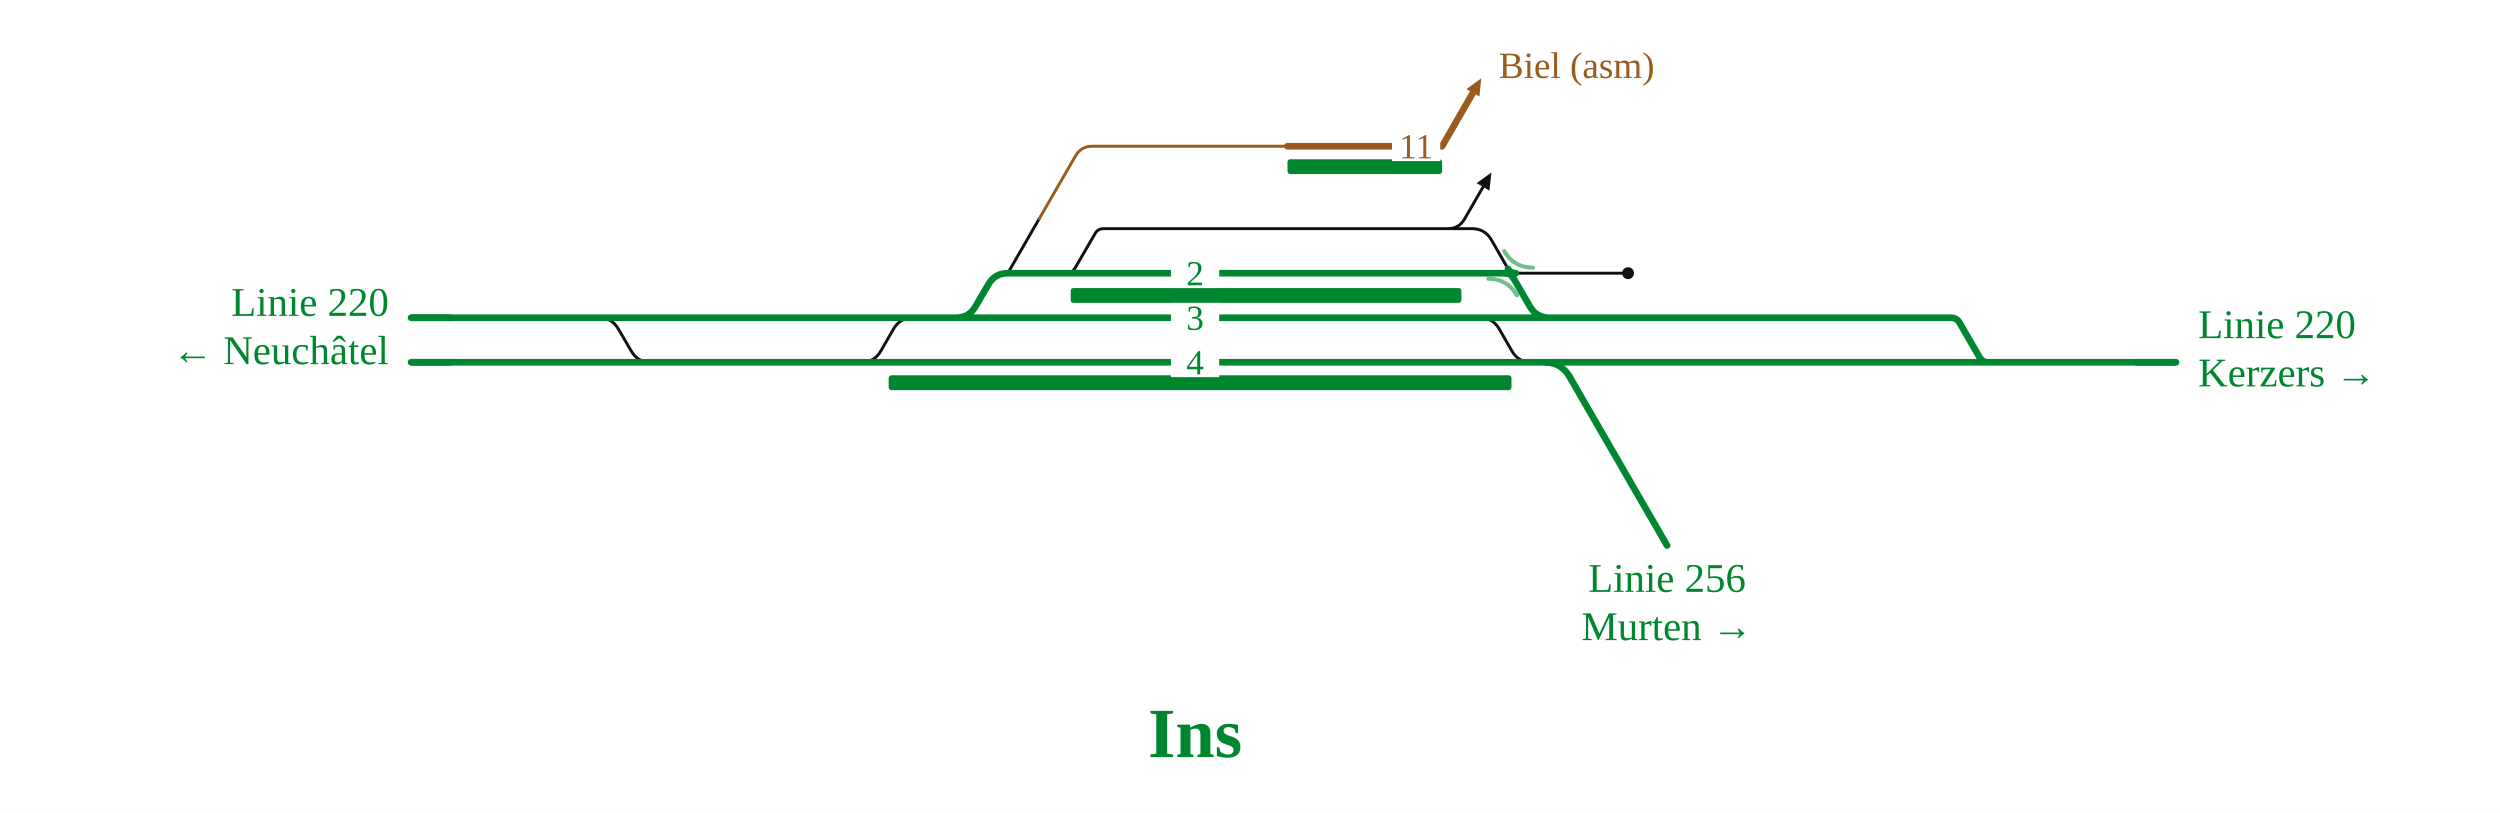
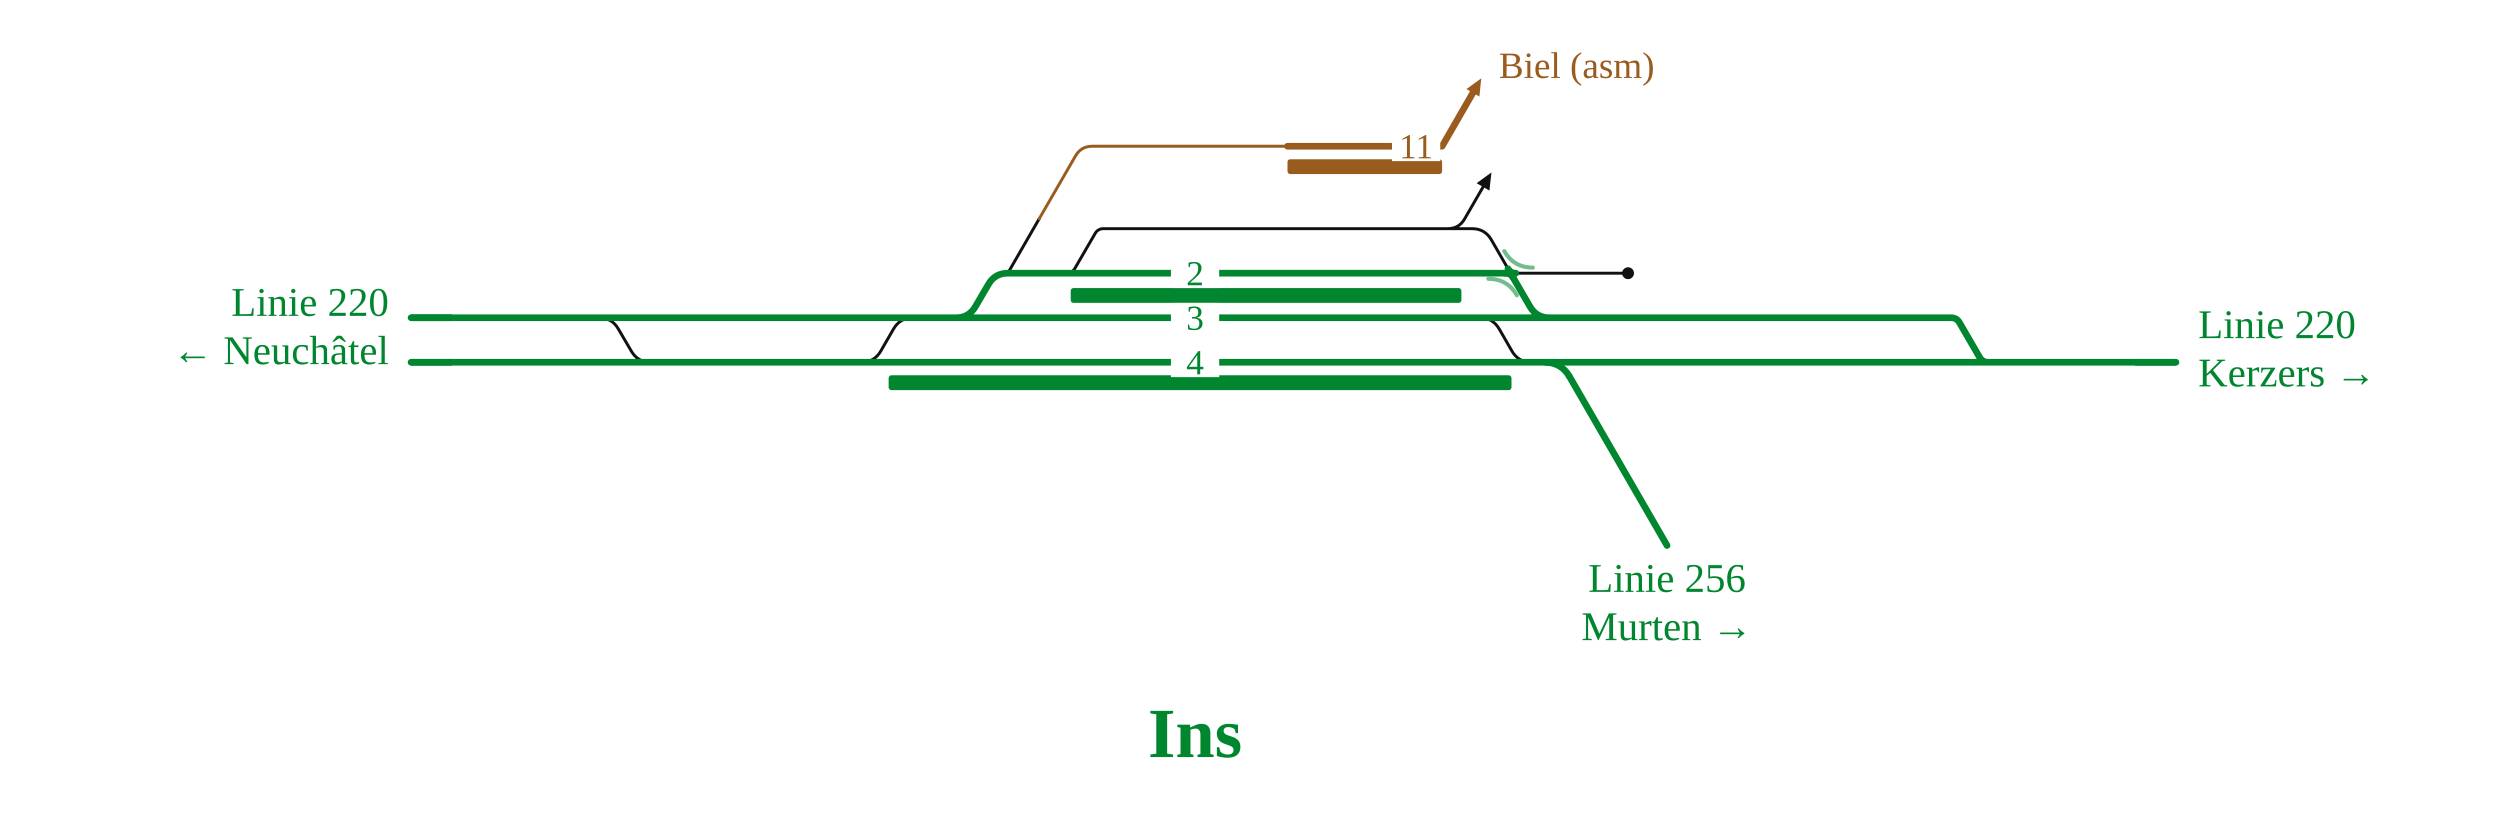
<svg xmlns="http://www.w3.org/2000/svg" viewBox="0 0 1347 438" width="1347" height="438" font-family="Fira Sans, Source Sans 3, Helvetica, Arial, sans-serif">
  <rect width="100%" height="100%" fill="#fff" />
  <g fill="none" stroke-linecap="round" stroke-linejoin="round">
    <path d="M813.9,147.2H877.2 M796.2,171.2H797.3Q804.3,171.2 807.8,177.3L814.6,189.1Q818.1,195.2 825.1,195.2H825.1 M464.1,195.2H464.1Q471.1,195.2 474.6,189.1L481.4,177.3Q484.9,171.2 491.9,171.2H491.9 M322.7,171.2H322.7Q329.7,171.2 333.2,177.3L340.1,189.1Q343.6,195.2 350.6,195.2H350.6 M574.6,147.2H574.6Q577.7,147.2 579.2,144.5L590.0,125.9Q591.5,123.2 594.6,123.2H594.6M594.6,123.2H786.1 M786.1,123.2L786.1,123.2 M780.1,123.2Q786.1,123.2 789.1,118.0L799.1,100.7 M786.1,123.2L793.1,123.2Q800.1,123.2 803.6,129.3L813.9,147.2 M543.0,147.2L559.9,117.9" stroke="#111" stroke-width="1.6" />
    <path d="M574.6,147.2H813.9 M543.0,147.2H574.6 M491.9,171.2H515.1 M515.1,171.2H796.2 M841.2,195.2H1071.2 M464.1,195.2H825.1 M825.1,195.2H841.2  M796.2,171.2H841.8 M350.6,195.2H464.1 M322.7,171.2H491.9 M841.8,171.2H1051.2M1051.2,171.2H1051.2Q1054.3,171.2 1055.8,173.9L1066.6,192.5Q1068.2,195.2 1071.2,195.2H1071.2 M515.1,171.2H515.1Q522.1,171.2 525.6,165.1L532.5,153.3Q536.0,147.2 543.0,147.2H543.0 M1071.2,195.2H1172.4 M221.5,195.2H350.6 M221.5,171.2H322.7 M813.9,147.2L824.3,165.1Q827.8,171.2 834.8,171.2L841.8,171.2" stroke="#00862f" stroke-width="3.6" />
    <path d="M811.1,147.2Q813.9,147.2 815.3,149.6" fill="none" stroke="#00862f" stroke-width="3.6" stroke-linecap="round" />
    <path d="M816.7,147.2Q813.9,147.2 812.5,144.8" fill="none" stroke="#00862f" stroke-width="3.6" stroke-linecap="round" />
    <path d="M798.1,42.2L797.1,52.0L790.1,48.0Z" fill="#9a5b1e" stroke="none" />
    <path d="M559.9,117.9L579.5,84.0Q582.5,78.8 588.5,78.8L646.8,78.8 M646.8,78.8L693.7,78.8" stroke="#9a5b1e" stroke-width="1.6" />
    <path d="M693.7,78.8L777.0,78.8 M777.0,78.8L793.6,50.0" stroke="#9a5b1e" stroke-width="3.6" />
  </g>
-   <rect x="693.7" y="85.8" width="83.3" height="8" rx="1.5" fill="#00862f" />
+   <rect x="693.7" y="85.8" width="83.3" height="8" rx="1.5" fill="#9a5b1e" />
  <text x="807.6" y="42.0" font-size="20" text-anchor="start" fill="#9a5b1e">Biel (asm)</text>
  <rect x="750.0" y="70.8" width="26" height="16" fill="#fff" stroke="none" />
  <text x="763.0" y="85.3" font-size="19" text-anchor="middle" fill="#9a5b1e">11</text>
  <g fill="none" stroke-linecap="round" stroke-linejoin="round">
</g>
  <rect x="576.9" y="155.2" width="210.5" height="8" rx="1.5" fill="#00862f" />
  <rect x="478.8" y="202.2" width="335.6" height="8" rx="1.5" fill="#00862f" />
  <path d="M801.9,150.2Q812.2,150.2 817.3,159.1" fill="none" stroke="#00862f" stroke-opacity="0.55" stroke-width="2.2" stroke-linecap="round" />
  <path d="M825.9,144.2Q815.6,144.2 810.5,135.3" fill="none" stroke="#00862f" stroke-opacity="0.55" stroke-width="2.2" stroke-linecap="round" />
  <circle cx="877.2" cy="147.2" r="3.2" fill="#111" />
  <path d="M803.6,92.9L802.5,102.7L795.6,98.7Z" fill="#111" />
  <rect x="630.9" y="139.2" width="26" height="16" fill="#fff" />
  <text x="643.9" y="153.7" font-size="19" text-anchor="middle" fill="#00862f">2</text>
  <rect x="630.9" y="163.2" width="26" height="16" fill="#fff" />
  <text x="643.9" y="177.7" font-size="19" text-anchor="middle" fill="#00862f">3</text>
  <rect x="630.9" y="187.2" width="26" height="16" fill="#fff" />
  <text x="643.9" y="201.7" font-size="19" text-anchor="middle" fill="#00862f">4</text>
  <path d="M1150.4,195.2H1172.4" stroke="#00862f" stroke-width="3.6" fill="none" />
  <path d="M243.5,195.2H221.5" stroke="#00862f" stroke-width="3.6" fill="none" />
  <path d="M243.5,171.2H221.5" stroke="#00862f" stroke-width="3.6" fill="none" />
  <path d="M832.2,195.2Q841.2,195.2 845.7,203.0" stroke="#00862f" stroke-width="3.6" fill="none" />
  <path d="M845.7,203.0L845.7,203.0L898.2,293.9" stroke="#00862f" stroke-width="3.6" stroke-linecap="round" fill="none" />
  <text x="1184.4" y="182.2" font-size="22" text-anchor="start" fill="#00862f">Linie 220</text>
  <text x="1184.4" y="208.2" font-size="22" text-anchor="start" fill="#00862f">Kerzers →</text>
  <text x="209.5" y="170.2" font-size="22" text-anchor="end" fill="#00862f">Linie 220</text>
  <text x="209.5" y="196.2" font-size="22" text-anchor="end" fill="#00862f">← Neuchâtel</text>
  <text x="898.2" y="318.9" font-size="22" text-anchor="middle" fill="#00862f">Linie 256</text>
  <text x="898.2" y="344.9" font-size="22" text-anchor="middle" fill="#00862f">Murten →</text>
  <text x="643.9" y="407.9" font-size="38" font-weight="700" text-anchor="middle" fill="#00862f">Ins</text>
</svg>
